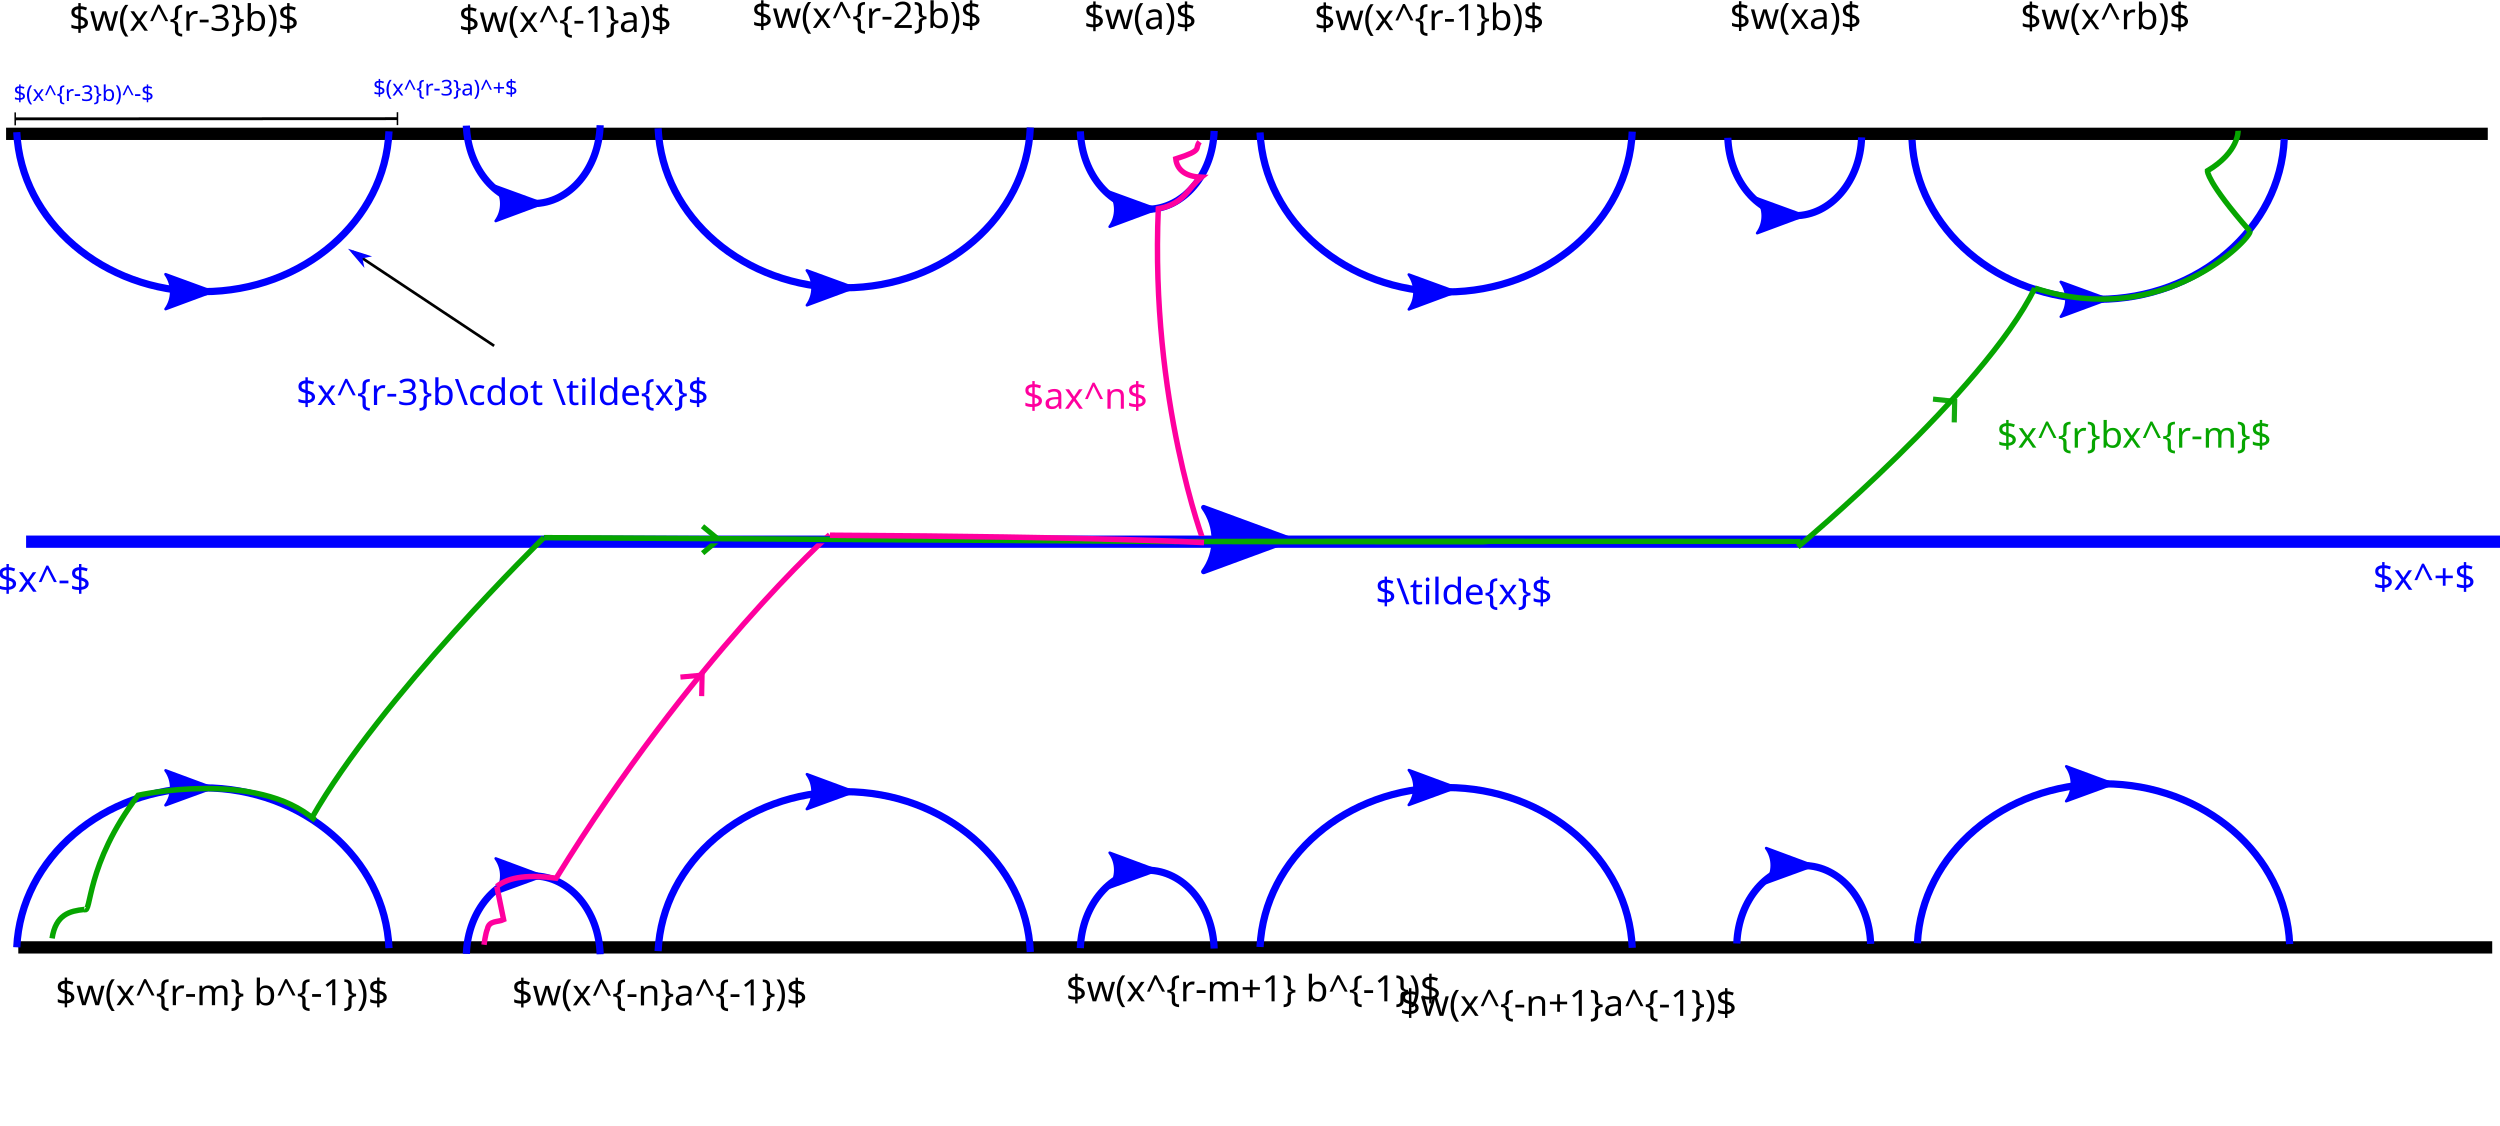
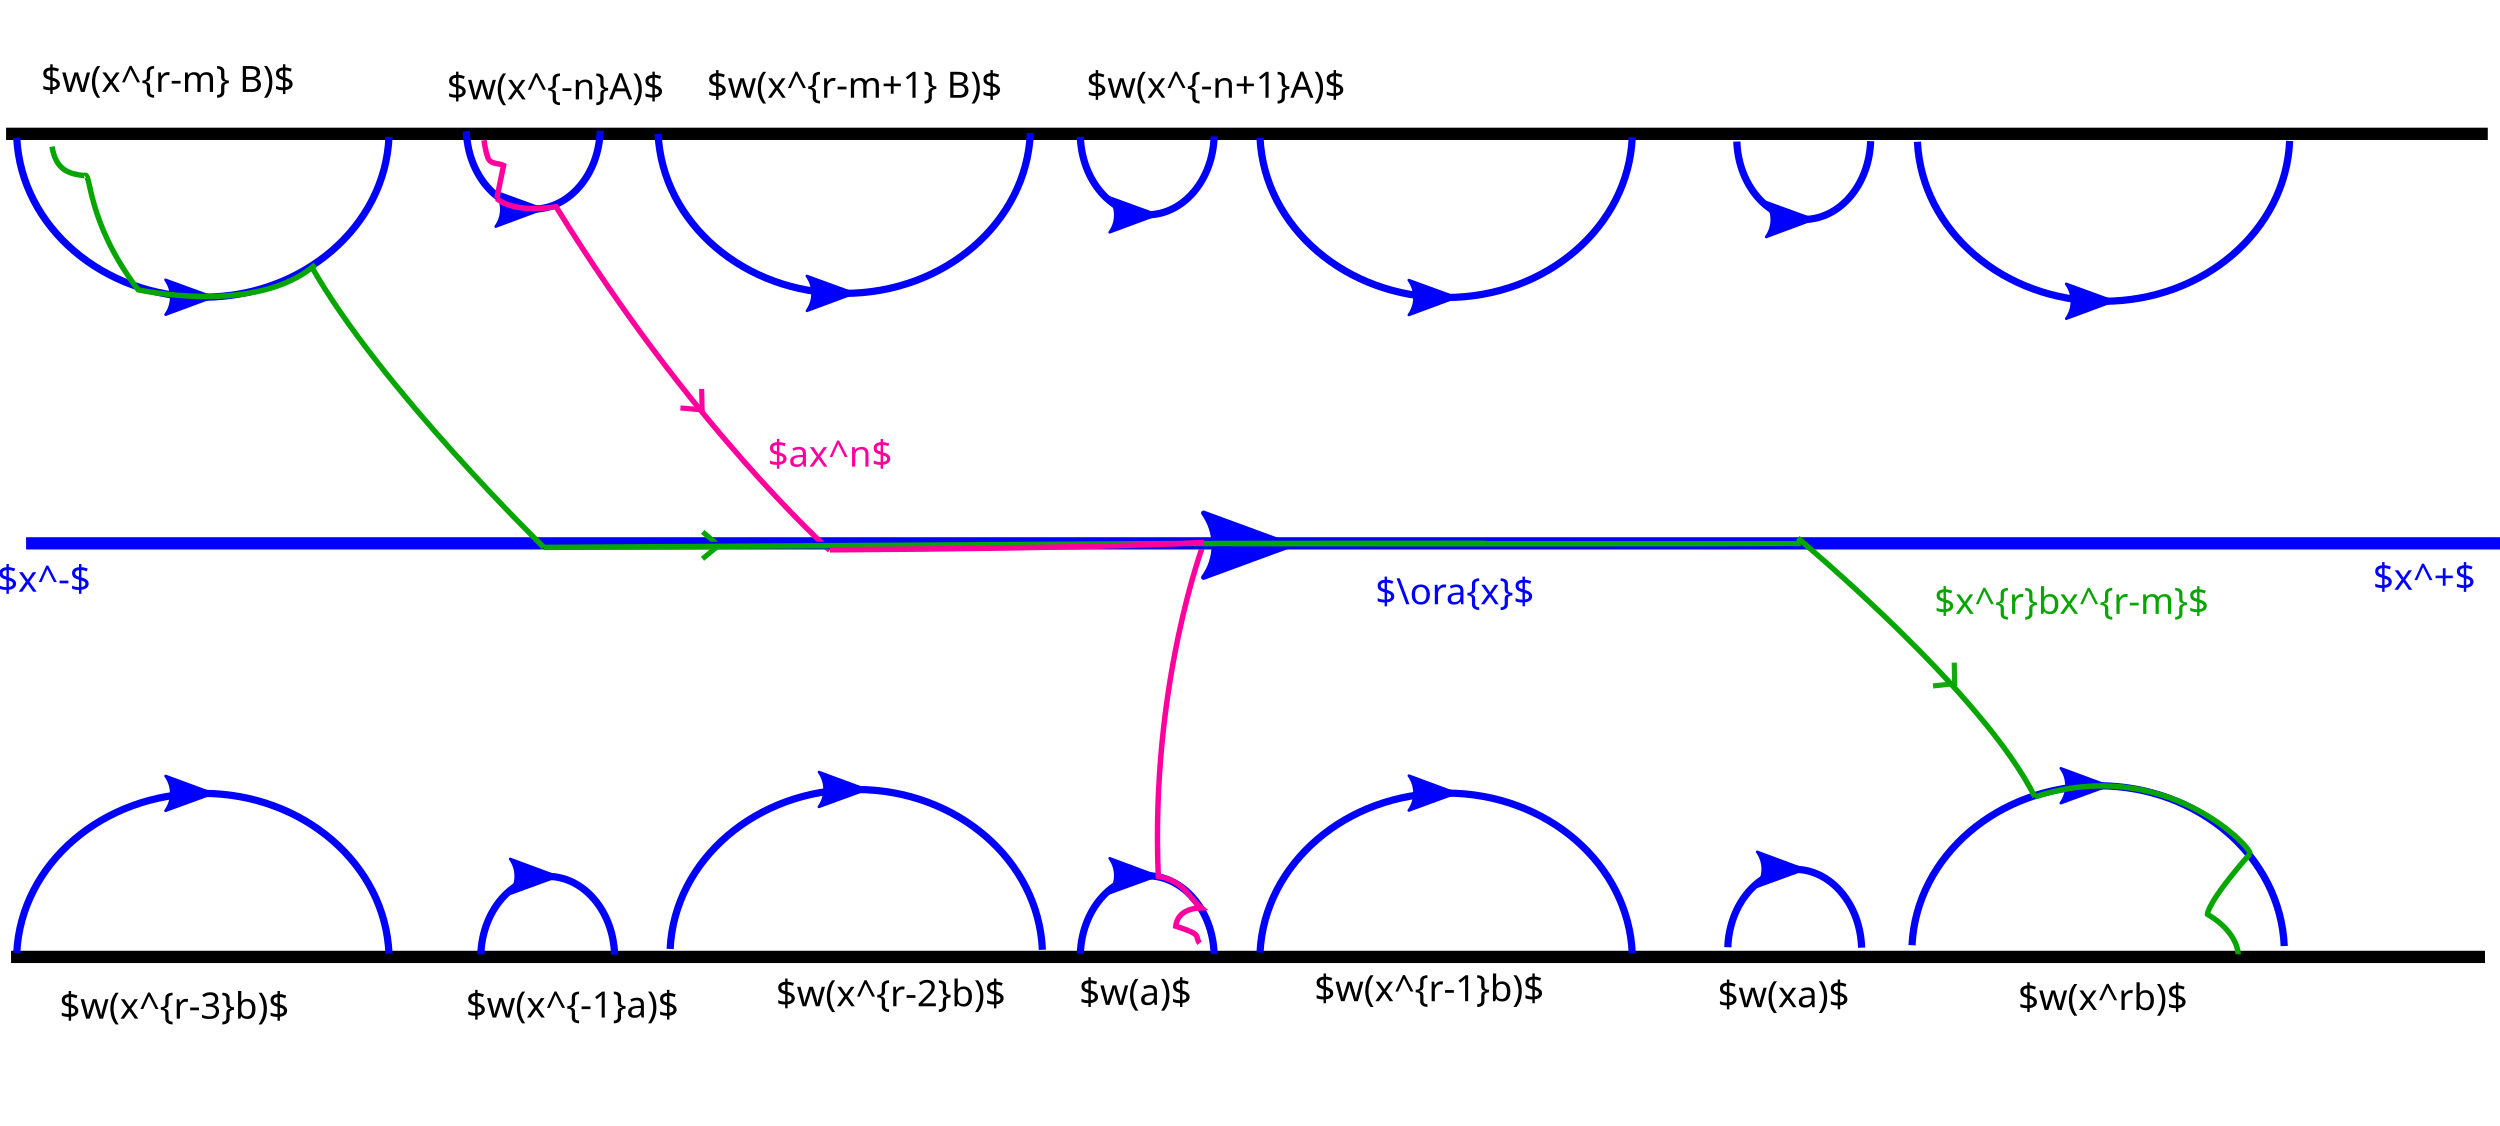
<svg xmlns="http://www.w3.org/2000/svg" width="242.546mm" height="109.15mm" viewBox="0 0 242.546 109.15" version="1.1" id="svg11456">
  <defs id="defs11450">
    <marker style="overflow:visible" id="StopM" refX="0" refY="0" orient="auto">
      <path transform="scale(0.4)" style="fill:none;fill-opacity:0.75;fill-rule:evenodd;stroke:context-stroke;stroke-width:1pt" d="M 0,5.65 V -5.65" id="path3416" />
    </marker>
    <marker style="overflow:visible" id="StopL" refX="0" refY="0" orient="auto">
      <path transform="scale(0.8)" style="fill:none;fill-opacity:0.75;fill-rule:evenodd;stroke:context-stroke;stroke-width:1pt" d="M 0,5.65 V -5.65" id="path3413" />
    </marker>
    <marker style="overflow:visible" id="marker1888" refX="0" refY="0" orient="auto">
      <path transform="matrix(-1.1,0,0,-1.1,-1.1,0)" d="M 8.719,4.034 -2.207,0.016 8.719,-4.002 c -1.745,2.372 -1.735,5.617 -6e-7,8.035 z" style="fill:#0000ff;fill-opacity:1;fill-rule:evenodd;stroke:#0000ff;stroke-width:0.625;stroke-linejoin:round;stroke-opacity:1" id="path1646" />
    </marker>
    <marker style="overflow:visible" id="marker1315" refX="0" refY="0" orient="auto">
      <path transform="scale(0.6)" d="M 8.719,4.034 -2.207,0.016 8.719,-4.002 c -1.745,2.372 -1.735,5.617 -6e-7,8.035 z" style="fill:#0000ff;fill-opacity:1;fill-rule:evenodd;stroke:#0000ff;stroke-width:0.625;stroke-linejoin:round;stroke-opacity:1" id="path1313" />
    </marker>
    <marker style="overflow:visible" id="marker1213" refX="0" refY="0" orient="auto">
      <path transform="scale(0.6)" d="M 8.719,4.034 -2.207,0.016 8.719,-4.002 c -1.745,2.372 -1.735,5.617 -6e-7,8.035 z" style="fill:#0000ff;fill-opacity:1;fill-rule:evenodd;stroke:#0000ff;stroke-width:0.625;stroke-linejoin:round;stroke-opacity:1" id="path1211" />
    </marker>
    <marker style="overflow:visible" id="marker14254" refX="0" refY="0" orient="auto">
      <path transform="scale(0.6)" d="M 8.719,4.034 -2.207,0.016 8.719,-4.002 c -1.745,2.372 -1.735,5.617 -6e-7,8.035 z" style="fill:#0000ff;fill-opacity:1;fill-rule:evenodd;stroke:#0000ff;stroke-width:0.625;stroke-linejoin:round;stroke-opacity:1" id="path14252" />
    </marker>
    <marker style="overflow:visible" id="marker14166" refX="0" refY="0" orient="auto">
      <path transform="scale(0.6)" d="M 8.719,4.034 -2.207,0.016 8.719,-4.002 c -1.745,2.372 -1.735,5.617 -6e-7,8.035 z" style="fill:#0000ff;fill-opacity:1;fill-rule:evenodd;stroke:#0000ff;stroke-width:0.625;stroke-linejoin:round;stroke-opacity:1" id="path14164" />
    </marker>
    <marker style="overflow:visible" id="marker14084" refX="0" refY="0" orient="auto">
      <path transform="scale(0.6)" d="M 8.719,4.034 -2.207,0.016 8.719,-4.002 c -1.745,2.372 -1.735,5.617 -6e-7,8.035 z" style="fill:#0000ff;fill-opacity:1;fill-rule:evenodd;stroke:#0000ff;stroke-width:0.625;stroke-linejoin:round;stroke-opacity:1" id="path14082" />
    </marker>
    <marker style="overflow:visible" id="marker14008" refX="0" refY="0" orient="auto">
      <path transform="scale(0.6)" d="M 8.719,4.034 -2.207,0.016 8.719,-4.002 c -1.745,2.372 -1.735,5.617 -6e-7,8.035 z" style="fill:#0000ff;fill-opacity:1;fill-rule:evenodd;stroke:#0000ff;stroke-width:0.625;stroke-linejoin:round;stroke-opacity:1" id="path14006" />
    </marker>
    <marker style="overflow:visible" id="marker13938" refX="0" refY="0" orient="auto">
      <path transform="scale(0.6)" d="M 8.719,4.034 -2.207,0.016 8.719,-4.002 c -1.745,2.372 -1.735,5.617 -6e-7,8.035 z" style="fill:#0000ff;fill-opacity:1;fill-rule:evenodd;stroke:#0000ff;stroke-width:0.625;stroke-linejoin:round;stroke-opacity:1" id="path13936" />
    </marker>
    <marker style="overflow:visible" id="marker13874" refX="0" refY="0" orient="auto">
      <path transform="scale(0.6)" d="M 8.719,4.034 -2.207,0.016 8.719,-4.002 c -1.745,2.372 -1.735,5.617 -6e-7,8.035 z" style="fill:#0000ff;fill-opacity:1;fill-rule:evenodd;stroke:#0000ff;stroke-width:0.625;stroke-linejoin:round;stroke-opacity:1" id="path13872" />
    </marker>
    <marker orient="auto" refY="0" refX="0" id="marker13810" style="overflow:visible">
      <path id="path13808" style="fill:#0000ff;fill-opacity:1;fill-rule:evenodd;stroke:#0000ff;stroke-width:0.625;stroke-linejoin:round;stroke-opacity:1" d="M 8.719,4.034 -2.207,0.016 8.719,-4.002 c -1.745,2.372 -1.735,5.617 -6e-7,8.035 z" transform="scale(0.6)" />
    </marker>
    <marker orient="auto" refY="0" refX="0" id="marker13734" style="overflow:visible">
      <path id="path13732" style="fill:#0000ff;fill-opacity:1;fill-rule:evenodd;stroke:#0000ff;stroke-width:0.625;stroke-linejoin:round;stroke-opacity:1" d="M 8.719,4.034 -2.207,0.016 8.719,-4.002 c -1.745,2.372 -1.735,5.617 -6e-7,8.035 z" transform="scale(0.6)" />
    </marker>
    <marker orient="auto" refY="0" refX="0" id="marker13676" style="overflow:visible">
      <path id="path13674" style="fill:#0000ff;fill-opacity:1;fill-rule:evenodd;stroke:#0000ff;stroke-width:0.625;stroke-linejoin:round;stroke-opacity:1" d="M 8.719,4.034 -2.207,0.016 8.719,-4.002 c -1.745,2.372 -1.735,5.617 -6e-7,8.035 z" transform="scale(0.6)" />
    </marker>
    <marker orient="auto" refY="0" refX="0" id="marker13630" style="overflow:visible">
      <path id="path13628" style="fill:#0000ff;fill-opacity:1;fill-rule:evenodd;stroke:#0000ff;stroke-width:0.625;stroke-linejoin:round;stroke-opacity:1" d="M 8.719,4.034 -2.207,0.016 8.719,-4.002 c -1.745,2.372 -1.735,5.617 -6e-7,8.035 z" transform="scale(0.6)" />
    </marker>
    <marker orient="auto" refY="0" refX="0" id="Arrow1Mend" style="overflow:visible">
      <path id="path983" d="M 0,0 5,-5 -12.5,0 5,5 Z" style="fill:#0000ff;fill-opacity:1;fill-rule:evenodd;stroke:#0000ff;stroke-width:1pt;stroke-opacity:1" transform="matrix(-0.4,0,0,-0.4,-4,0)" />
    </marker>
    <marker orient="auto" refY="0" refX="0" id="Arrow2Lend" style="overflow:visible">
      <path id="path995" style="fill:#0000ff;fill-opacity:1;fill-rule:evenodd;stroke:#0000ff;stroke-width:0.625;stroke-linejoin:round;stroke-opacity:1" d="M 8.719,4.034 -2.207,0.016 8.719,-4.002 c -1.745,2.372 -1.735,5.617 -6e-7,8.035 z" transform="matrix(-1.1,0,0,-1.1,-1.1,0)" />
    </marker>
    <marker orient="auto" refY="0" refX="0" id="marker13280" style="overflow:visible">
      <path id="path13278" style="fill:#06a500;fill-opacity:1;fill-rule:evenodd;stroke:#06a500;stroke-width:0.625;stroke-linejoin:round;stroke-opacity:1" d="M 8.719,4.034 -2.207,0.016 8.719,-4.002 c -1.745,2.372 -1.735,5.617 -6e-7,8.035 z" transform="scale(0.6)" />
    </marker>
    <marker orient="auto" refY="0" refX="0" id="Arrow2Mstart" style="overflow:visible">
      <path id="path998" style="fill:#06a500;fill-opacity:1;fill-rule:evenodd;stroke:#06a500;stroke-width:0.625;stroke-linejoin:round;stroke-opacity:1" d="M 8.719,4.034 -2.207,0.016 8.719,-4.002 c -1.745,2.372 -1.735,5.617 -6e-7,8.035 z" transform="scale(0.6)" />
    </marker>
    <marker style="overflow:visible" id="marker14254-1" refX="0" refY="0" orient="auto">
      <path transform="scale(0.6)" d="M 8.719,4.034 -2.207,0.016 8.719,-4.002 c -1.745,2.372 -1.735,5.617 -6e-7,8.035 z" style="fill:#0000ff;fill-opacity:1;fill-rule:evenodd;stroke:#0000ff;stroke-width:0.625;stroke-linejoin:round;stroke-opacity:1" id="path14252-8" />
    </marker>
    <marker orient="auto" refY="0" refX="0" id="marker13810-0" style="overflow:visible">
      <path id="path13808-1" style="fill:#0000ff;fill-opacity:1;fill-rule:evenodd;stroke:#0000ff;stroke-width:0.625;stroke-linejoin:round;stroke-opacity:1" d="M 8.719,4.034 -2.207,0.016 8.719,-4.002 c -1.745,2.372 -1.735,5.617 -6e-7,8.035 z" transform="scale(0.6)" />
    </marker>
    <marker style="overflow:visible" id="marker13874-4" refX="0" refY="0" orient="auto">
      <path transform="scale(0.6)" d="M 8.719,4.034 -2.207,0.016 8.719,-4.002 c -1.745,2.372 -1.735,5.617 -6e-7,8.035 z" style="fill:#0000ff;fill-opacity:1;fill-rule:evenodd;stroke:#0000ff;stroke-width:0.625;stroke-linejoin:round;stroke-opacity:1" id="path13872-0" />
    </marker>
    <marker style="overflow:visible" id="marker13938-8" refX="0" refY="0" orient="auto">
      <path transform="scale(0.6)" d="M 8.719,4.034 -2.207,0.016 8.719,-4.002 c -1.745,2.372 -1.735,5.617 -6e-7,8.035 z" style="fill:#0000ff;fill-opacity:1;fill-rule:evenodd;stroke:#0000ff;stroke-width:0.625;stroke-linejoin:round;stroke-opacity:1" id="path13936-8" />
    </marker>
    <marker style="overflow:visible" id="marker14008-1" refX="0" refY="0" orient="auto">
      <path transform="scale(0.6)" d="M 8.719,4.034 -2.207,0.016 8.719,-4.002 c -1.745,2.372 -1.735,5.617 -6e-7,8.035 z" style="fill:#0000ff;fill-opacity:1;fill-rule:evenodd;stroke:#0000ff;stroke-width:0.625;stroke-linejoin:round;stroke-opacity:1" id="path14006-4" />
    </marker>
    <marker style="overflow:visible" id="marker14084-1" refX="0" refY="0" orient="auto">
      <path transform="scale(0.6)" d="M 8.719,4.034 -2.207,0.016 8.719,-4.002 c -1.745,2.372 -1.735,5.617 -6e-7,8.035 z" style="fill:#0000ff;fill-opacity:1;fill-rule:evenodd;stroke:#0000ff;stroke-width:0.625;stroke-linejoin:round;stroke-opacity:1" id="path14082-0" />
    </marker>
    <marker style="overflow:visible" id="marker14166-7" refX="0" refY="0" orient="auto">
      <path transform="scale(0.6)" d="M 8.719,4.034 -2.207,0.016 8.719,-4.002 c -1.745,2.372 -1.735,5.617 -6e-7,8.035 z" style="fill:#0000ff;fill-opacity:1;fill-rule:evenodd;stroke:#0000ff;stroke-width:0.625;stroke-linejoin:round;stroke-opacity:1" id="path14164-9" />
    </marker>
    <marker style="overflow:visible" id="marker14084-1-7" refX="0" refY="0" orient="auto">
      <path transform="scale(0.6)" d="M 8.719,4.034 -2.207,0.016 8.719,-4.002 c -1.745,2.372 -1.735,5.617 -6e-7,8.035 z" style="fill:#0000ff;fill-opacity:1;fill-rule:evenodd;stroke:#0000ff;stroke-width:0.625;stroke-linejoin:round;stroke-opacity:1" id="path14082-0-0" />
    </marker>
    <marker style="overflow:visible" id="StopM-1" refX="0" refY="0" orient="auto">
      <path transform="scale(0.4)" style="fill:none;fill-opacity:0.75;fill-rule:evenodd;stroke:context-stroke;stroke-width:1pt" d="M 0,5.65 V -5.65" id="path3416-8" />
    </marker>
    <marker style="overflow:visible" id="marker81164" refX="0" refY="0" orient="auto">
      <path transform="scale(0.4)" style="fill:none;fill-opacity:0.75;fill-rule:evenodd;stroke:context-stroke;stroke-width:1pt" d="M 0,5.65 V -5.65" id="path81162" />
    </marker>
    <marker style="overflow:visible" id="StopM-2" refX="0" refY="0" orient="auto">
      <path transform="scale(0.4)" style="fill:none;fill-opacity:0.75;fill-rule:evenodd;stroke:context-stroke;stroke-width:1pt" d="M 0,5.65 V -5.65" id="path3416-4" />
    </marker>
    <marker style="overflow:visible" id="marker92778" refX="0" refY="0" orient="auto">
      <path transform="scale(0.4)" style="fill:none;fill-opacity:0.75;fill-rule:evenodd;stroke:context-stroke;stroke-width:1pt" d="M 0,5.65 V -5.65" id="path92776" />
    </marker>
    <marker style="overflow:visible" id="StopM-2-0" refX="0" refY="0" orient="auto">
      <path transform="scale(0.4)" style="fill:none;fill-opacity:0.75;fill-rule:evenodd;stroke:context-stroke;stroke-width:1pt" d="M 0,5.65 V -5.65" id="path3416-4-2" />
    </marker>
    <marker style="overflow:visible" id="marker93020" refX="0" refY="0" orient="auto">
      <path transform="scale(0.4)" style="fill:none;fill-opacity:0.75;fill-rule:evenodd;stroke:context-stroke;stroke-width:1pt" d="M 0,5.65 V -5.65" id="path93018" />
    </marker>
    <marker style="overflow:visible" id="StopM-1-1" refX="0" refY="0" orient="auto">
      <path transform="scale(0.4)" style="fill:none;fill-opacity:0.75;fill-rule:evenodd;stroke:context-stroke;stroke-width:1pt" d="M 0,5.65 V -5.65" id="path3416-8-6" />
    </marker>
    <marker style="overflow:visible" id="marker189326" refX="0" refY="0" orient="auto">
      <path transform="scale(0.4)" style="fill:none;fill-opacity:0.75;fill-rule:evenodd;stroke:context-stroke;stroke-width:1pt" d="M 0,5.65 V -5.65" id="path189324" />
    </marker>
  </defs>
  <g id="layer1" transform="translate(-46.69134,-18.45272)">
    <path style="fill:none;stroke:#000000;stroke-width:1.192;stroke-linecap:butt;stroke-linejoin:miter;stroke-miterlimit:4;stroke-dasharray:none;stroke-opacity:1" d="M 47.281,31.437 H 288.052" id="path12001" />
-     <path style="fill:none;stroke:#0000ff;stroke-width:1.191;stroke-linecap:butt;stroke-linejoin:miter;stroke-miterlimit:4;stroke-dasharray:none;stroke-opacity:1" d="M 289.237,71.006 H 49.223" id="path12001-0" />
-     <path style="fill:none;stroke:#000000;stroke-width:1.191;stroke-linecap:butt;stroke-linejoin:miter;stroke-miterlimit:4;stroke-dasharray:none;stroke-opacity:1" d="M 48.467,110.367 H 288.482" id="path12001-09" />
-     <path style="fill:none;stroke:#0000ff;stroke-width:0.7;stroke-miterlimit:4;stroke-dasharray:none;stroke-dashoffset:0;stroke-opacity:1;marker-mid:url(#marker14166)" id="path12997-82" d="m 84.43,-110.439 a 18.072,16.172 0 0 1 -18.013,15.553 18.072,16.172 0 0 1 -18.1,-15.472" transform="scale(1,-1)" />
-     <path style="fill:none;stroke:#0000ff;stroke-width:0.7;stroke-miterlimit:4;stroke-dasharray:none;stroke-dashoffset:0;stroke-opacity:1;marker-mid:url(#marker14084)" id="path12997-8-3" d="m 104.918,-111.033 a 6.495,7.902 0 0 1 -6.475,7.6 6.495,7.902 0 0 1 -6.506,-7.56" transform="scale(1,-1)" />
-     <path style="fill:none;stroke:#0000ff;stroke-width:0.7;stroke-miterlimit:4;stroke-dasharray:none;stroke-dashoffset:0;stroke-opacity:1;marker-mid:url(#marker14008)" id="path12997-1-1" d="m 146.652,-110.811 a 18.072,16.172 0 0 1 -18.013,15.553 18.072,16.172 0 0 1 -18.1,-15.472" transform="scale(1,-1)" />
-     <path style="fill:none;stroke:#0000ff;stroke-width:0.7;stroke-miterlimit:4;stroke-dasharray:none;stroke-dashoffset:0;stroke-opacity:1;marker-mid:url(#marker13938)" id="path12997-8-6-6" d="m 164.485,-110.479 a 6.495,7.902 0 0 1 -6.475,7.6 6.495,7.902 0 0 1 -6.506,-7.56" transform="scale(1,-1)" />
-     <path style="fill:none;stroke:#0000ff;stroke-width:0.7;stroke-miterlimit:4;stroke-dasharray:none;stroke-dashoffset:0;stroke-opacity:1;marker-mid:url(#marker13874)" id="path12997-1-5-8" d="m 205.05,-110.41 a 18.072,16.172 0 0 1 -18.013,15.553 18.072,16.172 0 0 1 -18.1,-15.472" transform="scale(1,-1)" />
-     <path style="fill:none;stroke:#0000ff;stroke-width:0.7;stroke-miterlimit:4;stroke-dasharray:none;stroke-dashoffset:0;stroke-opacity:1;marker-mid:url(#marker13810)" id="path12997-8-6-3-2" d="m 228.177,-110.029 a 6.495,7.902 0 0 1 -6.475,7.6 6.495,7.902 0 0 1 -6.506,-7.56" transform="scale(1,-1)" />
-     <path style="fill:none;stroke:#0000ff;stroke-width:0.7;stroke-miterlimit:4;stroke-dasharray:none;stroke-dashoffset:0;stroke-opacity:1;marker-mid:url(#marker14254)" id="path12997-1-5-88-2" d="m 268.83,-110.047 a 18.072,16.172 0 0 1 -18.013,15.553 18.072,16.172 0 0 1 -18.1,-15.472" transform="scale(1,-1)" />
-     <path style="fill:none;stroke:#06a500;stroke-width:0.5;stroke-linecap:butt;stroke-linejoin:miter;stroke-miterlimit:4;stroke-dasharray:none;stroke-opacity:1" d="m 114.86,72.119 1.557,-1.317 -1.57,-1.295" id="path13362-7-4" />
-     <text xml:space="preserve" style="font-style:normal;font-weight:normal;font-size:3.528px;line-height:1.25;font-family:sans-serif;letter-spacing:0px;word-spacing:0px;fill:#06a500;fill-opacity:1;stroke:none;stroke-width:0.265" x="240.438" y="61.88" id="text13552-0-9">
-       <tspan id="tspan13550-2-0" x="240.438" y="61.88" style="font-size:3.528px;fill:#06a500;fill-opacity:1;stroke-width:0.265">$x^{r}bx^{r-m}$</tspan>
+     <path style="fill:none;stroke:#0000ff;stroke-width:1.191;stroke-linecap:butt;stroke-linejoin:miter;stroke-miterlimit:4;stroke-dasharray:none;stroke-opacity:1" d="M 289.237,71.168 H 49.223" id="path12001-0" />
+     <path style="fill:none;stroke:#000000;stroke-width:1.191;stroke-linecap:butt;stroke-linejoin:miter;stroke-miterlimit:4;stroke-dasharray:none;stroke-opacity:1" d="M 47.765,111.29 H 287.78" id="path12001-09" />
+     <path style="fill:none;stroke:#0000ff;stroke-width:0.7;stroke-miterlimit:4;stroke-dasharray:none;stroke-dashoffset:0;stroke-opacity:1;marker-mid:url(#marker14166)" id="path12997-82" d="M 84.43,31.735 A 18.072,16.172 0 0 1 66.417,47.288 18.072,16.172 0 0 1 48.317,31.816" />
+     <path style="fill:none;stroke:#0000ff;stroke-width:0.7;stroke-miterlimit:4;stroke-dasharray:none;stroke-dashoffset:0;stroke-opacity:1;marker-mid:url(#marker14084)" id="path12997-8-3" d="m 104.918,31.141 a 6.495,7.902 0 0 1 -6.475,7.6 6.495,7.902 0 0 1 -6.506,-7.56" />
+     <path style="fill:none;stroke:#0000ff;stroke-width:0.7;stroke-miterlimit:4;stroke-dasharray:none;stroke-dashoffset:0;stroke-opacity:1;marker-mid:url(#marker14008)" id="path12997-1-1" d="M 146.652,31.363 A 18.072,16.172 0 0 1 128.638,46.916 18.072,16.172 0 0 1 110.538,31.443" />
+     <path style="fill:none;stroke:#0000ff;stroke-width:0.7;stroke-miterlimit:4;stroke-dasharray:none;stroke-dashoffset:0;stroke-opacity:1;marker-mid:url(#marker13938)" id="path12997-8-6-6" d="m 164.485,31.694 a 6.495,7.902 0 0 1 -6.475,7.6 6.495,7.902 0 0 1 -6.506,-7.56" />
+     <path style="fill:none;stroke:#0000ff;stroke-width:0.7;stroke-miterlimit:4;stroke-dasharray:none;stroke-dashoffset:0;stroke-opacity:1;marker-mid:url(#marker13874)" id="path12997-1-5-8" d="M 205.05,31.764 A 18.072,16.172 0 0 1 187.037,47.316 18.072,16.172 0 0 1 168.937,31.844" />
+     <path style="fill:none;stroke:#0000ff;stroke-width:0.7;stroke-miterlimit:4;stroke-dasharray:none;stroke-dashoffset:0;stroke-opacity:1;marker-mid:url(#marker13810)" id="path12997-8-6-3-2" d="m 228.177,32.145 a 6.495,7.902 0 0 1 -6.475,7.6 6.495,7.902 0 0 1 -6.506,-7.56" />
+     <path style="fill:none;stroke:#0000ff;stroke-width:0.7;stroke-miterlimit:4;stroke-dasharray:none;stroke-dashoffset:0;stroke-opacity:1;marker-mid:url(#marker14254)" id="path12997-1-5-88-2" d="M 268.83,32.127 A 18.072,16.172 0 0 1 250.817,47.68 18.072,16.172 0 0 1 232.717,32.207" />
+     <path style="fill:none;stroke:#06a500;stroke-width:0.5;stroke-linecap:butt;stroke-linejoin:miter;stroke-miterlimit:4;stroke-dasharray:none;stroke-opacity:1" d="m 114.86,70.055 1.557,1.317 -1.57,1.295" id="path13362-7-4" />
+     <text xml:space="preserve" style="font-style:normal;font-weight:normal;font-size:3.528px;line-height:1.25;font-family:sans-serif;letter-spacing:0px;word-spacing:0px;fill:#06a500;fill-opacity:1;stroke:none;stroke-width:0.265" x="234.36" y="78.011" id="text13552-0-9">
+       <tspan id="tspan13550-2-0" x="234.36" y="78.011" style="font-size:3.528px;fill:#06a500;fill-opacity:1;stroke-width:0.265">$x^{r}bx^{r-m}$</tspan>
    </text>
-     <text xml:space="preserve" style="font-style:normal;font-weight:normal;font-size:3.528px;line-height:1.25;font-family:sans-serif;letter-spacing:0px;word-spacing:0px;fill:#ff009e;fill-opacity:1;stroke:none;stroke-width:0.265" x="145.954" y="58.113" id="text13552-0-9-9">
-       <tspan id="tspan13550-2-0-4" x="145.954" y="58.113" style="font-size:3.528px;fill:#ff009e;fill-opacity:1;stroke-width:0.265">$ax^n$</tspan>
+     <text xml:space="preserve" style="font-style:normal;font-weight:normal;font-size:3.528px;line-height:1.25;font-family:sans-serif;letter-spacing:0px;word-spacing:0px;fill:#ff009e;fill-opacity:1;stroke:none;stroke-width:0.265" x="121.174" y="63.724" id="text13552-0-9-9">
+       <tspan id="tspan13550-2-0-4" x="121.174" y="63.724" style="font-size:3.528px;fill:#ff009e;fill-opacity:1;stroke-width:0.265">$ax^n$</tspan>
    </text>
-     <path style="fill:none;stroke:#0000ff;stroke-width:0.7;stroke-miterlimit:4;stroke-dasharray:none;stroke-dashoffset:0;stroke-opacity:1;marker-mid:url(#marker14166-7)" id="path12997-82-3" d="M 84.43,31.195 A 18.072,16.172 0 0 1 66.417,46.748 18.072,16.172 0 0 1 48.317,31.276" />
-     <path style="fill:none;stroke:#0000ff;stroke-width:0.7;stroke-miterlimit:4;stroke-dasharray:none;stroke-dashoffset:0;stroke-opacity:1;marker-mid:url(#marker14084-1)" id="path12997-8-3-7" d="m 104.918,30.601 a 6.495,7.902 0 0 1 -6.475,7.6 6.495,7.902 0 0 1 -6.506,-7.56" />
-     <path style="fill:none;stroke:#0000ff;stroke-width:0.7;stroke-miterlimit:4;stroke-dasharray:none;stroke-dashoffset:0;stroke-opacity:1;marker-mid:url(#marker14008-1)" id="path12997-1-1-3" d="M 146.652,30.823 A 18.072,16.172 0 0 1 128.638,46.376 18.072,16.172 0 0 1 110.538,30.904" />
-     <path style="fill:none;stroke:#0000ff;stroke-width:0.7;stroke-miterlimit:4;stroke-dasharray:none;stroke-dashoffset:0;stroke-opacity:1;marker-mid:url(#marker13938-8)" id="path12997-8-6-6-3" d="m 164.485,31.155 a 6.495,7.902 0 0 1 -6.475,7.6 6.495,7.902 0 0 1 -6.506,-7.56" />
-     <path style="fill:none;stroke:#0000ff;stroke-width:0.7;stroke-miterlimit:4;stroke-dasharray:none;stroke-dashoffset:0;stroke-opacity:1;marker-mid:url(#marker13874-4)" id="path12997-1-5-8-6" d="M 205.05,31.224 A 18.072,16.172 0 0 1 187.037,46.777 18.072,16.172 0 0 1 168.937,31.305" />
-     <path style="fill:none;stroke:#0000ff;stroke-width:0.7;stroke-miterlimit:4;stroke-dasharray:none;stroke-dashoffset:0;stroke-opacity:1;marker-mid:url(#marker13810-0)" id="path12997-8-6-3-2-2" d="m 227.302,31.78 a 6.495,7.902 0 0 1 -6.475,7.6 6.495,7.902 0 0 1 -6.506,-7.56" />
-     <path style="fill:none;stroke:#0000ff;stroke-width:0.7;stroke-miterlimit:4;stroke-dasharray:none;stroke-dashoffset:0;stroke-opacity:1;marker-mid:url(#marker14254-1)" id="path12997-1-5-88-2-8" d="M 268.305,31.937 A 18.072,16.172 0 0 1 250.291,47.49 18.072,16.172 0 0 1 232.192,32.018" />
-     <path style="fill:none;stroke:#ff009e;stroke-width:0.5;stroke-linecap:butt;stroke-linejoin:miter;stroke-miterlimit:4;stroke-dasharray:none;stroke-opacity:1" d="m 114.765,85.99 0.042,-2.04 -2.101,0.192" id="path13439-0-3" />
-     <path style="fill:none;stroke:#ff009e;stroke-width:0.53;stroke-linecap:butt;stroke-linejoin:miter;stroke-miterlimit:4;stroke-dasharray:none;stroke-opacity:1" d="m 127.184,70.331 c 0,0 -13.365,11.935 -26.538,33.323 -2.538,-0.353 -4.541,-0.17 -5.757,0.798" id="path19209" />
-     <path style="fill:none;stroke:#ff009e;stroke-width:0.53;stroke-linecap:butt;stroke-linejoin:miter;stroke-miterlimit:4;stroke-dasharray:none;stroke-opacity:1" d="m 163.505,71.092 c 0,0 -5.22,-13.688 -4.437,-32.388 2.538,-0.474 2.951,-2.087 4.167,-3.056 -1.432,-0.06 -2.336,-0.642 -2.473,-1.781 2.78,-0.884 1.753,-0.971 2.314,-1.653" id="path19209-3" />
-     <path style="fill:none;stroke:#06a500;stroke-width:0.53;stroke-linecap:butt;stroke-linejoin:miter;stroke-miterlimit:4;stroke-dasharray:none;stroke-opacity:1" d="M 76.952,97.793 C 83.603,86.099 99.455,70.614 99.455,70.614" id="path19209-7" />
-     <path style="fill:none;stroke:#06a500;stroke-width:0.5;stroke-linecap:butt;stroke-linejoin:miter;stroke-miterlimit:4;stroke-dasharray:none;stroke-opacity:0.941" d="m 236.288,59.434 0.042,-2.04 -2.101,-0.221" id="path13439-0-3-7" />
-     <path style="fill:none;stroke:#06a500;stroke-width:0.53;stroke-linecap:butt;stroke-linejoin:miter;stroke-miterlimit:4;stroke-dasharray:none;stroke-opacity:1" d="m 244.11,46.404 c -4.998,10.124 -22.998,25.113 -22.998,25.113" id="path19209-7-5" />
-     <text xml:space="preserve" style="font-style:normal;font-variant:normal;font-weight:normal;font-stretch:normal;font-size:3.528px;line-height:1.25;font-family:verdana;-inkscape-font-specification:verdana;letter-spacing:0px;word-spacing:0px;fill:#000000;fill-opacity:1;stroke:none;stroke-width:0.265" x="53.399" y="21.435" id="text8744">
-       <tspan id="tspan8742" x="53.399" y="21.435" style="font-size:3.528px;stroke-width:0.265">$w(x^{r-3}b)$</tspan>
+     <path style="fill:none;stroke:#0000ff;stroke-width:0.7;stroke-miterlimit:4;stroke-dasharray:none;stroke-dashoffset:0;stroke-opacity:1;marker-mid:url(#marker14166-7)" id="path12997-82-3" d="M 84.43,-110.978 A 18.072,16.172 0 0 1 66.417,-95.425 18.072,16.172 0 0 1 48.317,-110.898" transform="scale(1,-1)" />
+     <path style="fill:none;stroke:#0000ff;stroke-width:0.7;stroke-miterlimit:4;stroke-dasharray:none;stroke-dashoffset:0;stroke-opacity:1;marker-mid:url(#marker14084-1)" id="path12997-8-3-7" d="m 106.32,-111.08 a 6.495,7.902 0 0 1 -6.475,7.6 6.495,7.902 0 0 1 -6.506,-7.56" transform="scale(1,-1)" />
+     <path style="fill:none;stroke:#0000ff;stroke-width:0.7;stroke-miterlimit:4;stroke-dasharray:none;stroke-dashoffset:0;stroke-opacity:1;marker-mid:url(#marker14008-1)" id="path12997-1-1-3" d="M 147.821,-110.599 A 18.072,16.172 0 0 1 129.807,-95.046 18.072,16.172 0 0 1 111.707,-110.518" transform="scale(1,-1)" />
+     <path style="fill:none;stroke:#0000ff;stroke-width:0.7;stroke-miterlimit:4;stroke-dasharray:none;stroke-dashoffset:0;stroke-opacity:1;marker-mid:url(#marker13938-8)" id="path12997-8-6-6-3" d="m 164.485,-111.019 a 6.495,7.902 0 0 1 -6.475,7.6 6.495,7.902 0 0 1 -6.506,-7.56" transform="scale(1,-1)" />
+     <path style="fill:none;stroke:#0000ff;stroke-width:0.7;stroke-miterlimit:4;stroke-dasharray:none;stroke-dashoffset:0;stroke-opacity:1;marker-mid:url(#marker13874-4)" id="path12997-1-5-8-6" d="m 205.05,-110.95 a 18.072,16.172 0 0 1 -18.013,15.553 18.072,16.172 0 0 1 -18.1,-15.472" transform="scale(1,-1)" />
+     <path style="fill:none;stroke:#0000ff;stroke-width:0.7;stroke-miterlimit:4;stroke-dasharray:none;stroke-dashoffset:0;stroke-opacity:1;marker-mid:url(#marker13810-0)" id="path12997-8-6-3-2-2" d="m 227.302,-110.393 a 6.495,7.902 0 0 1 -6.475,7.6 6.495,7.902 0 0 1 -6.506,-7.56" transform="scale(1,-1)" />
+     <path style="fill:none;stroke:#0000ff;stroke-width:0.7;stroke-miterlimit:4;stroke-dasharray:none;stroke-dashoffset:0;stroke-opacity:1;marker-mid:url(#marker14254-1)" id="path12997-1-5-88-2-8" d="m 268.305,-110.237 a 18.072,16.172 0 0 1 -18.013,15.553 18.072,16.172 0 0 1 -18.1,-15.472" transform="scale(1,-1)" />
+     <path style="fill:none;stroke:#ff009e;stroke-width:0.5;stroke-linecap:butt;stroke-linejoin:miter;stroke-miterlimit:4;stroke-dasharray:none;stroke-opacity:1" d="m 114.765,56.184 0.042,2.04 -2.101,-0.192" id="path13439-0-3" />
+     <path style="fill:none;stroke:#ff009e;stroke-width:0.53;stroke-linecap:butt;stroke-linejoin:miter;stroke-miterlimit:4;stroke-dasharray:none;stroke-opacity:1" d="m 127.184,71.843 c 0,0 -13.365,-11.935 -26.538,-33.323 -2.538,0.353 -4.541,0.17 -5.757,-0.798" id="path19209" />
+     <path style="fill:none;stroke:#ff009e;stroke-width:0.53;stroke-linecap:butt;stroke-linejoin:miter;stroke-miterlimit:4;stroke-dasharray:none;stroke-opacity:1" d="m 163.505,71.082 c 0,0 -5.22,13.688 -4.437,32.388 2.538,0.474 2.951,2.087 4.167,3.056 -1.432,0.06 -2.336,0.642 -2.473,1.781 2.78,0.884 1.753,0.971 2.314,1.653" id="path19209-3" />
+     <path style="fill:none;stroke:#06a500;stroke-width:0.53;stroke-linecap:butt;stroke-linejoin:miter;stroke-miterlimit:4;stroke-dasharray:none;stroke-opacity:1" d="M 76.952,44.381 C 83.603,56.075 99.455,71.56 99.455,71.56" id="path19209-7" />
+     <path style="fill:none;stroke:#06a500;stroke-width:0.5;stroke-linecap:butt;stroke-linejoin:miter;stroke-miterlimit:4;stroke-dasharray:none;stroke-opacity:0.941" d="m 236.288,82.739 0.042,2.04 -2.101,0.221" id="path13439-0-3-7" />
+     <path style="fill:none;stroke:#06a500;stroke-width:0.53;stroke-linecap:butt;stroke-linejoin:miter;stroke-miterlimit:4;stroke-dasharray:none;stroke-opacity:1" d="m 244.11,95.77 c -4.998,-10.124 -22.998,-25.113 -22.998,-25.113" id="path19209-7-5" />
+     <text xml:space="preserve" style="font-style:normal;font-variant:normal;font-weight:normal;font-stretch:normal;font-size:3.528px;line-height:1.25;font-family:verdana;-inkscape-font-specification:verdana;letter-spacing:0px;word-spacing:0px;fill:#000000;fill-opacity:1;stroke:none;stroke-width:0.265" x="52.463" y="117.283" id="text8744">
+       <tspan id="tspan8742" x="52.463" y="117.283" style="font-size:3.528px;stroke-width:0.265">$w(x^{r-3}b)$</tspan>
    </text>
-     <text xml:space="preserve" style="font-style:normal;font-variant:normal;font-weight:normal;font-stretch:normal;font-size:3.528px;line-height:1.25;font-family:verdana;-inkscape-font-specification:verdana;letter-spacing:0px;word-spacing:0px;fill:#000000;fill-opacity:1;stroke:none;stroke-width:0.265" x="91.202" y="21.554" id="text8744-70">
-       <tspan id="tspan8742-5" x="91.202" y="21.554" style="font-size:3.528px;stroke-width:0.265">$w(x^{-1}a)$</tspan>
+     <text xml:space="preserve" style="font-style:normal;font-variant:normal;font-weight:normal;font-stretch:normal;font-size:3.528px;line-height:1.25;font-family:verdana;-inkscape-font-specification:verdana;letter-spacing:0px;word-spacing:0px;fill:#000000;fill-opacity:1;stroke:none;stroke-width:0.265" x="91.903" y="117.168" id="text8744-70">
+       <tspan id="tspan8742-5" x="91.903" y="117.168" style="font-size:3.528px;stroke-width:0.265">$w(x^{-1}a)$</tspan>
    </text>
-     <text xml:space="preserve" style="font-style:normal;font-variant:normal;font-weight:normal;font-stretch:normal;font-size:3.528px;line-height:1.25;font-family:verdana;-inkscape-font-specification:verdana;letter-spacing:0px;word-spacing:0px;fill:#000000;fill-opacity:1;stroke:none;stroke-width:0.265" x="151.863" y="21.271" id="text8744-70-4">
-       <tspan id="tspan8742-5-0" x="151.863" y="21.271" style="font-size:3.528px;stroke-width:0.265">$w(a)$</tspan>
+     <text xml:space="preserve" style="font-style:normal;font-variant:normal;font-weight:normal;font-stretch:normal;font-size:3.528px;line-height:1.25;font-family:verdana;-inkscape-font-specification:verdana;letter-spacing:0px;word-spacing:0px;fill:#000000;fill-opacity:1;stroke:none;stroke-width:0.265" x="151.395" y="115.949" id="text8744-70-4">
+       <tspan id="tspan8742-5-0" x="151.395" y="115.949" style="font-size:3.528px;stroke-width:0.265">$w(a)$</tspan>
    </text>
-     <text xml:space="preserve" style="font-style:normal;font-variant:normal;font-weight:normal;font-stretch:normal;font-size:3.528px;line-height:1.25;font-family:verdana;-inkscape-font-specification:verdana;letter-spacing:0px;word-spacing:0px;fill:#000000;fill-opacity:1;stroke:none;stroke-width:0.265" x="214.51" y="21.257" id="text8744-70-4-1">
-       <tspan id="tspan8742-5-0-9" x="214.51" y="21.257" style="font-size:3.528px;stroke-width:0.265">$w(xa)$</tspan>
+     <text xml:space="preserve" style="font-style:normal;font-variant:normal;font-weight:normal;font-stretch:normal;font-size:3.528px;line-height:1.25;font-family:verdana;-inkscape-font-specification:verdana;letter-spacing:0px;word-spacing:0px;fill:#000000;fill-opacity:1;stroke:none;stroke-width:0.265" x="213.341" y="116.169" id="text8744-70-4-1">
+       <tspan id="tspan8742-5-0-9" x="213.341" y="116.169" style="font-size:3.528px;stroke-width:0.265">$w(xa)$</tspan>
    </text>
    <text xml:space="preserve" style="font-style:normal;font-variant:normal;font-weight:normal;font-stretch:normal;font-size:3.528px;line-height:1.25;font-family:verdana;-inkscape-font-specification:verdana;letter-spacing:0px;word-spacing:0px;fill:#0000ff;fill-opacity:1;stroke:none;stroke-width:0.265" x="46.424" y="75.863" id="text8744-70-4-1-7">
      <tspan id="tspan8742-5-0-9-6" x="46.424" y="75.863" style="font-size:3.528px;fill:#0000ff;fill-opacity:1;stroke-width:0.265">$x^-$</tspan>
    </text>
    <text xml:space="preserve" style="font-style:normal;font-variant:normal;font-weight:normal;font-stretch:normal;font-size:3.528px;line-height:1.25;font-family:verdana;-inkscape-font-specification:verdana;letter-spacing:0px;word-spacing:0px;fill:#0000ff;fill-opacity:1;stroke:none;stroke-width:0.265" x="180.133" y="77.075" id="text8744-70-4-1-7-6">
-       <tspan id="tspan8742-5-0-9-6-2" x="180.133" y="77.075" style="font-size:3.528px;fill:#0000ff;fill-opacity:1;stroke-width:0.265">$\tilde{x}$</tspan>
+       <tspan id="tspan8742-5-0-9-6-2" x="180.133" y="77.075" style="font-size:3.528px;fill:#0000ff;fill-opacity:1;stroke-width:0.265">$\ora{x}$</tspan>
    </text>
    <text xml:space="preserve" style="font-style:normal;font-variant:normal;font-weight:normal;font-stretch:normal;font-size:3.528px;line-height:1.25;font-family:verdana;-inkscape-font-specification:verdana;letter-spacing:0px;word-spacing:0px;fill:#0000ff;fill-opacity:1;stroke:none;stroke-width:0.265" x="276.916" y="75.673" id="text8744-70-4-1-7-9">
      <tspan id="tspan8742-5-0-9-6-8" x="276.916" y="75.673" style="font-size:3.528px;fill:#0000ff;fill-opacity:1;stroke-width:0.265">$x^+$</tspan>
    </text>
-     <text xml:space="preserve" style="font-style:normal;font-variant:normal;font-weight:normal;font-stretch:normal;font-size:3.528px;line-height:1.25;font-family:verdana;-inkscape-font-specification:verdana;letter-spacing:0px;word-spacing:0px;fill:#000000;fill-opacity:1;stroke:none;stroke-width:0.265" x="119.64" y="21.167" id="text8744-7">
-       <tspan id="tspan8742-1" x="119.64" y="21.167" style="font-size:3.528px;stroke-width:0.265">$w(x^{r-2}b)$</tspan>
+     <text xml:space="preserve" style="font-style:normal;font-variant:normal;font-weight:normal;font-stretch:normal;font-size:3.528px;line-height:1.25;font-family:verdana;-inkscape-font-specification:verdana;letter-spacing:0px;word-spacing:0px;fill:#000000;fill-opacity:1;stroke:none;stroke-width:0.265" x="121.978" y="116.08" id="text8744-7">
+       <tspan id="tspan8742-1" x="121.978" y="116.08" style="font-size:3.528px;stroke-width:0.265">$w(x^{r-2}b)$</tspan>
    </text>
-     <text xml:space="preserve" style="font-style:normal;font-variant:normal;font-weight:normal;font-stretch:normal;font-size:3.528px;line-height:1.25;font-family:verdana;-inkscape-font-specification:verdana;letter-spacing:0px;word-spacing:0px;fill:#000000;fill-opacity:1;stroke:none;stroke-width:0.265" x="52.078" y="115.973" id="text8744-3">
-       <tspan id="tspan8742-0" x="52.078" y="115.973" style="font-size:3.528px;stroke-width:0.265">$w(x^{r-m} b^{-1})$</tspan>
+     <text xml:space="preserve" style="font-style:normal;font-variant:normal;font-weight:normal;font-stretch:normal;font-size:3.528px;line-height:1.25;font-family:verdana;-inkscape-font-specification:verdana;letter-spacing:0px;word-spacing:0px;fill:#000000;fill-opacity:1;stroke:none;stroke-width:0.265" x="50.675" y="27.373" id="text8744-3">
+       <tspan id="tspan8742-0" x="50.675" y="27.373" style="font-size:3.528px;stroke-width:0.265">$w(x^{r-m} B)$</tspan>
    </text>
-     <text xml:space="preserve" style="font-style:normal;font-variant:normal;font-weight:normal;font-stretch:normal;font-size:3.528px;line-height:1.25;font-family:verdana;-inkscape-font-specification:verdana;letter-spacing:0px;word-spacing:0px;fill:#000000;fill-opacity:1;stroke:none;stroke-width:0.265" x="150.112" y="115.604" id="text8744-3-6">
-       <tspan id="tspan8742-0-6" x="150.112" y="115.604" style="font-size:3.528px;stroke-width:0.265">$w(x^{r-m+1} b^{-1})$</tspan>
+     <text xml:space="preserve" style="font-style:normal;font-variant:normal;font-weight:normal;font-stretch:normal;font-size:3.528px;line-height:1.25;font-family:verdana;-inkscape-font-specification:verdana;letter-spacing:0px;word-spacing:0px;fill:#000000;fill-opacity:1;stroke:none;stroke-width:0.265" x="115.279" y="27.939" id="text8744-3-6">
+       <tspan id="tspan8742-0-6" x="115.279" y="27.939" style="font-size:3.528px;stroke-width:0.265">$w(x^{r-m+1} B)$</tspan>
    </text>
-     <text xml:space="preserve" style="font-style:normal;font-variant:normal;font-weight:normal;font-stretch:normal;font-size:3.528px;line-height:1.25;font-family:verdana;-inkscape-font-specification:verdana;letter-spacing:0px;word-spacing:0px;fill:#000000;fill-opacity:1;stroke:none;stroke-width:0.265" x="174.211" y="21.373" id="text8744-33-2">
-       <tspan id="tspan8742-8-7" x="174.211" y="21.373" style="font-size:3.528px;stroke-width:0.265">$w(x^{r-1}b)$</tspan>
+     <text xml:space="preserve" style="font-style:normal;font-variant:normal;font-weight:normal;font-stretch:normal;font-size:3.528px;line-height:1.25;font-family:verdana;-inkscape-font-specification:verdana;letter-spacing:0px;word-spacing:0px;fill:#000000;fill-opacity:1;stroke:none;stroke-width:0.265" x="174.211" y="115.584" id="text8744-33-2">
+       <tspan id="tspan8742-8-7" x="174.211" y="115.584" style="font-size:3.528px;stroke-width:0.265">$w(x^{r-1}b)$</tspan>
    </text>
-     <text xml:space="preserve" style="font-style:normal;font-variant:normal;font-weight:normal;font-stretch:normal;font-size:3.528px;line-height:1.25;font-family:verdana;-inkscape-font-specification:verdana;letter-spacing:0px;word-spacing:0px;fill:#000000;fill-opacity:1;stroke:none;stroke-width:0.265" x="242.72" y="21.29" id="text8744-33-2-4">
-       <tspan id="tspan8742-8-7-1" x="242.72" y="21.29" style="font-size:3.528px;stroke-width:0.265">$w(x^rb)$</tspan>
+     <text xml:space="preserve" style="font-style:normal;font-variant:normal;font-weight:normal;font-stretch:normal;font-size:3.528px;line-height:1.25;font-family:verdana;-inkscape-font-specification:verdana;letter-spacing:0px;word-spacing:0px;fill:#000000;fill-opacity:1;stroke:none;stroke-width:0.265" x="242.486" y="116.436" id="text8744-33-2-4">
+       <tspan id="tspan8742-8-7-1" x="242.486" y="116.436" style="font-size:3.528px;stroke-width:0.265">$w(x^rb)$</tspan>
    </text>
-     <text xml:space="preserve" style="font-style:normal;font-variant:normal;font-weight:normal;font-stretch:normal;font-size:3.528px;line-height:1.25;font-family:verdana;-inkscape-font-specification:verdana;letter-spacing:0px;word-spacing:0px;fill:#000000;fill-opacity:1;stroke:none;stroke-width:0.265" x="96.359" y="115.989" id="text8744-33-4">
-       <tspan id="tspan8742-8-0" x="96.359" y="115.989" style="font-size:3.528px;stroke-width:0.265">$w(x^{-n}a^{-1})$</tspan>
+     <text xml:space="preserve" style="font-style:normal;font-variant:normal;font-weight:normal;font-stretch:normal;font-size:3.528px;line-height:1.25;font-family:verdana;-inkscape-font-specification:verdana;letter-spacing:0px;word-spacing:0px;fill:#000000;fill-opacity:1;stroke:none;stroke-width:0.265" x="90.047" y="28.09" id="text8744-33-4">
+       <tspan id="tspan8742-8-0" x="90.047" y="28.09" style="font-size:3.528px;stroke-width:0.265">$w(x^{-n}A)$</tspan>
    </text>
-     <text xml:space="preserve" style="font-style:normal;font-variant:normal;font-weight:normal;font-stretch:normal;font-size:3.528px;line-height:1.25;font-family:verdana;-inkscape-font-specification:verdana;letter-spacing:0px;word-spacing:0px;fill:#0000ff;fill-opacity:1;stroke:none;stroke-width:0.265" x="75.428" y="57.745" id="text8744-33-4-49">
-       <tspan id="tspan8742-8-0-6" x="75.428" y="57.745" style="font-size:3.528px;fill:#0000ff;fill-opacity:1;stroke-width:0.265">$x^{r-3}b\cdot \tilde{x}$</tspan>
+     <text xml:space="preserve" style="font-style:normal;font-variant:normal;font-weight:normal;font-stretch:normal;font-size:3.528px;line-height:1.25;font-family:verdana;-inkscape-font-specification:verdana;letter-spacing:0px;word-spacing:0px;fill:#000000;fill-opacity:1;stroke:none;stroke-width:0.265" x="152.106" y="27.939" id="text8744-33-4-4">
+       <tspan id="tspan8742-8-0-1" x="152.106" y="27.939" style="font-size:3.528px;stroke-width:0.265">$w(x^{-n+1}A)$</tspan>
    </text>
-     <text xml:space="preserve" style="font-style:normal;font-variant:normal;font-weight:normal;font-stretch:normal;font-size:2.117px;line-height:1.25;font-family:verdana;-inkscape-font-specification:verdana;letter-spacing:0px;word-spacing:0px;fill:#0000ff;fill-opacity:1;stroke:none;stroke-width:0.265" x="82.898" y="27.722" id="text8744-33-4-49-6">
-       <tspan id="tspan8742-8-0-6-4" x="82.898" y="27.722" style="font-size:2.117px;fill:#0000ff;fill-opacity:1;stroke-width:0.265">$(x^{r-3}a)^+$</tspan>
-     </text>
-     <text xml:space="preserve" style="font-style:normal;font-variant:normal;font-weight:normal;font-stretch:normal;font-size:2.117px;line-height:1.25;font-family:verdana;-inkscape-font-specification:verdana;letter-spacing:0px;word-spacing:0px;fill:#0000ff;fill-opacity:1;stroke:none;stroke-width:0.265" x="48.014" y="28.25" id="text8744-33-4-49-6-3">
-       <tspan id="tspan8742-8-0-6-4-6" x="48.014" y="28.25" style="font-size:2.117px;fill:#0000ff;fill-opacity:1;stroke-width:0.265">$(x^{r-3}b)^-$</tspan>
-     </text>
-     <text xml:space="preserve" style="font-style:normal;font-variant:normal;font-weight:normal;font-stretch:normal;font-size:3.528px;line-height:1.25;font-family:verdana;-inkscape-font-specification:verdana;letter-spacing:0px;word-spacing:0px;fill:#000000;fill-opacity:1;stroke:none;stroke-width:0.265" x="182.497" y="117.007" id="text8744-33-4-4">
-       <tspan id="tspan8742-8-0-1" x="182.497" y="117.007" style="font-size:3.528px;stroke-width:0.265">$w(x^{-n+1}a^{-1})$</tspan>
-     </text>
-     <path style="opacity:1;vector-effect:none;fill:#0000ff;fill-opacity:1;fill-rule:evenodd;stroke:#0000ff;stroke-width:0.706;stroke-linecap:butt;stroke-linejoin:bevel;stroke-miterlimit:4;stroke-dasharray:none;stroke-dashoffset:0;stroke-opacity:1;marker-end:url(#Arrow2Lend)" d="m 110.277,70.813 h 60.731" id="path1593" />
-     <path style="fill:none;stroke:#000000;stroke-width:0.278px;stroke-linecap:butt;stroke-linejoin:miter;stroke-opacity:1;marker-start:url(#StopM);marker-end:url(#StopM)" d="m 48.166,29.985 37.086,-0.02" id="path1754" />
-     <path style="fill:none;stroke:#06a500;stroke-width:0.53;stroke-linecap:butt;stroke-linejoin:miter;stroke-miterlimit:4;stroke-dasharray:none;stroke-opacity:1" d="m 99.455,70.614 61.411,0.377" id="path75321" />
-     <path style="fill:none;stroke:#06a500;stroke-width:0.496;stroke-miterlimit:4;stroke-dasharray:none;stroke-dashoffset:0;stroke-opacity:1" id="path13108-6-0" d="m 190.564,71.031 a 30.448,0.041 0 0 1 -29.857,-0.04 30.448,0.041 0 0 1 28.346,-0.042 30.448,0.041 0 0 1 32.347,0.037 l -30.255,0.005 z" />
-     <path style="fill:none;stroke:#06a500;stroke-width:0.53;stroke-linecap:butt;stroke-linejoin:miter;stroke-miterlimit:4;stroke-dasharray:none;stroke-opacity:1" d="m 244.11,46.404 c 12.538,4.115 21.047,-4.891 20.875,-5.51" id="path79053" />
-     <path style="fill:none;stroke:#06a500;stroke-width:0.53;stroke-linecap:butt;stroke-linejoin:miter;stroke-miterlimit:4;stroke-dasharray:none;stroke-opacity:1" d="m 264.986,40.893 c -4.215,-4.794 -4.133,-5.868 -4.133,-5.868 3.058,-1.818 2.975,-3.885 2.975,-3.885" id="path79300" />
-     <path style="fill:none;stroke:#06a500;stroke-width:0.53;stroke-linecap:butt;stroke-linejoin:miter;stroke-miterlimit:4;stroke-dasharray:none;stroke-opacity:1" d="m 77.283,98.041 c -5.685,-4.986 -17.191,-2.433 -17.191,-2.433 -5.128,6.761 -4.5,11.564 -5.207,11.075" id="path79736" />
-     <path style="fill:none;stroke:#06a500;stroke-width:0.53;stroke-linecap:butt;stroke-linejoin:miter;stroke-miterlimit:4;stroke-dasharray:none;stroke-opacity:1" d="m 54.885,106.684 c -1.441,0.149 -2.784,0.493 -3.141,2.81" id="path80723" />
-     <path style="fill:none;stroke:#ff009e;stroke-width:0.53;stroke-linecap:butt;stroke-linejoin:miter;stroke-miterlimit:4;stroke-dasharray:none;stroke-opacity:1" d="m 94.889,104.452 0.661,3.223 c -0.551,0.261 -1.41,0.062 -1.57,0.909 -0.18,0.395 -0.331,1.529 -0.331,1.529" id="path150312" />
-     <path style="fill:none;stroke:#ff009e;stroke-width:0.541;stroke-linecap:butt;stroke-linejoin:miter;stroke-miterlimit:4;stroke-dasharray:none;stroke-opacity:1" d="m 127.21,70.382 c 26.713,0.147 36.295,0.711 36.295,0.711" id="path19211" />
-     <path style="fill:none;stroke:#000000;stroke-width:0.265;stroke-linecap:butt;stroke-linejoin:miter;stroke-miterlimit:4;stroke-dasharray:none;stroke-opacity:1;marker-end:url(#Arrow1Mend)" d="M 94.632,52.005 80.892,42.873" id="path209142" />
+     <path style="opacity:1;vector-effect:none;fill:#0000ff;fill-opacity:1;fill-rule:evenodd;stroke:#0000ff;stroke-width:0.706;stroke-linecap:butt;stroke-linejoin:bevel;stroke-miterlimit:4;stroke-dasharray:none;stroke-dashoffset:0;stroke-opacity:1;marker-end:url(#Arrow2Lend)" d="m 110.277,71.361 h 60.731" id="path1593" />
+     <path style="fill:none;stroke:#06a500;stroke-width:0.53;stroke-linecap:butt;stroke-linejoin:miter;stroke-miterlimit:4;stroke-dasharray:none;stroke-opacity:1" d="M 99.455,71.56 160.866,71.183" id="path75321" />
+     <path style="fill:none;stroke:#06a500;stroke-width:0.496;stroke-miterlimit:4;stroke-dasharray:none;stroke-dashoffset:0;stroke-opacity:1" id="path13108-6-0" d="m 190.564,-71.143 a 30.448,0.041 0 0 1 -29.857,-0.04 30.448,0.041 0 0 1 28.346,-0.042 30.448,0.041 0 0 1 32.347,0.037 l -30.255,0.005 z" transform="scale(1,-1)" />
+     <path style="fill:none;stroke:#06a500;stroke-width:0.53;stroke-linecap:butt;stroke-linejoin:miter;stroke-miterlimit:4;stroke-dasharray:none;stroke-opacity:1" d="m 244.11,95.77 c 12.538,-4.115 21.047,4.891 20.875,5.51" id="path79053" />
+     <path style="fill:none;stroke:#06a500;stroke-width:0.53;stroke-linecap:butt;stroke-linejoin:miter;stroke-miterlimit:4;stroke-dasharray:none;stroke-opacity:1" d="m 264.986,101.281 c -4.215,4.794 -4.133,5.868 -4.133,5.868 3.058,1.818 2.975,3.885 2.975,3.885" id="path79300" />
+     <path style="fill:none;stroke:#06a500;stroke-width:0.53;stroke-linecap:butt;stroke-linejoin:miter;stroke-miterlimit:4;stroke-dasharray:none;stroke-opacity:1" d="m 77.283,44.133 c -5.685,4.986 -17.191,2.433 -17.191,2.433 C 54.964,39.804 55.592,35.002 54.885,35.49" id="path79736" />
+     <path style="fill:none;stroke:#06a500;stroke-width:0.53;stroke-linecap:butt;stroke-linejoin:miter;stroke-miterlimit:4;stroke-dasharray:none;stroke-opacity:1" d="M 54.885,35.49 C 53.444,35.341 52.101,34.997 51.744,32.68" id="path80723" />
+     <path style="fill:none;stroke:#ff009e;stroke-width:0.53;stroke-linecap:butt;stroke-linejoin:miter;stroke-miterlimit:4;stroke-dasharray:none;stroke-opacity:1" d="m 94.889,37.721 0.661,-3.223 c -0.551,-0.261 -1.41,-0.062 -1.57,-0.909 -0.18,-0.395 -0.331,-1.529 -0.331,-1.529" id="path150312" />
+     <path style="fill:none;stroke:#ff009e;stroke-width:0.541;stroke-linecap:butt;stroke-linejoin:miter;stroke-miterlimit:4;stroke-dasharray:none;stroke-opacity:1" d="m 127.21,71.792 c 26.713,-0.147 36.295,-0.711 36.295,-0.711" id="path19211" />
  </g>
</svg>
